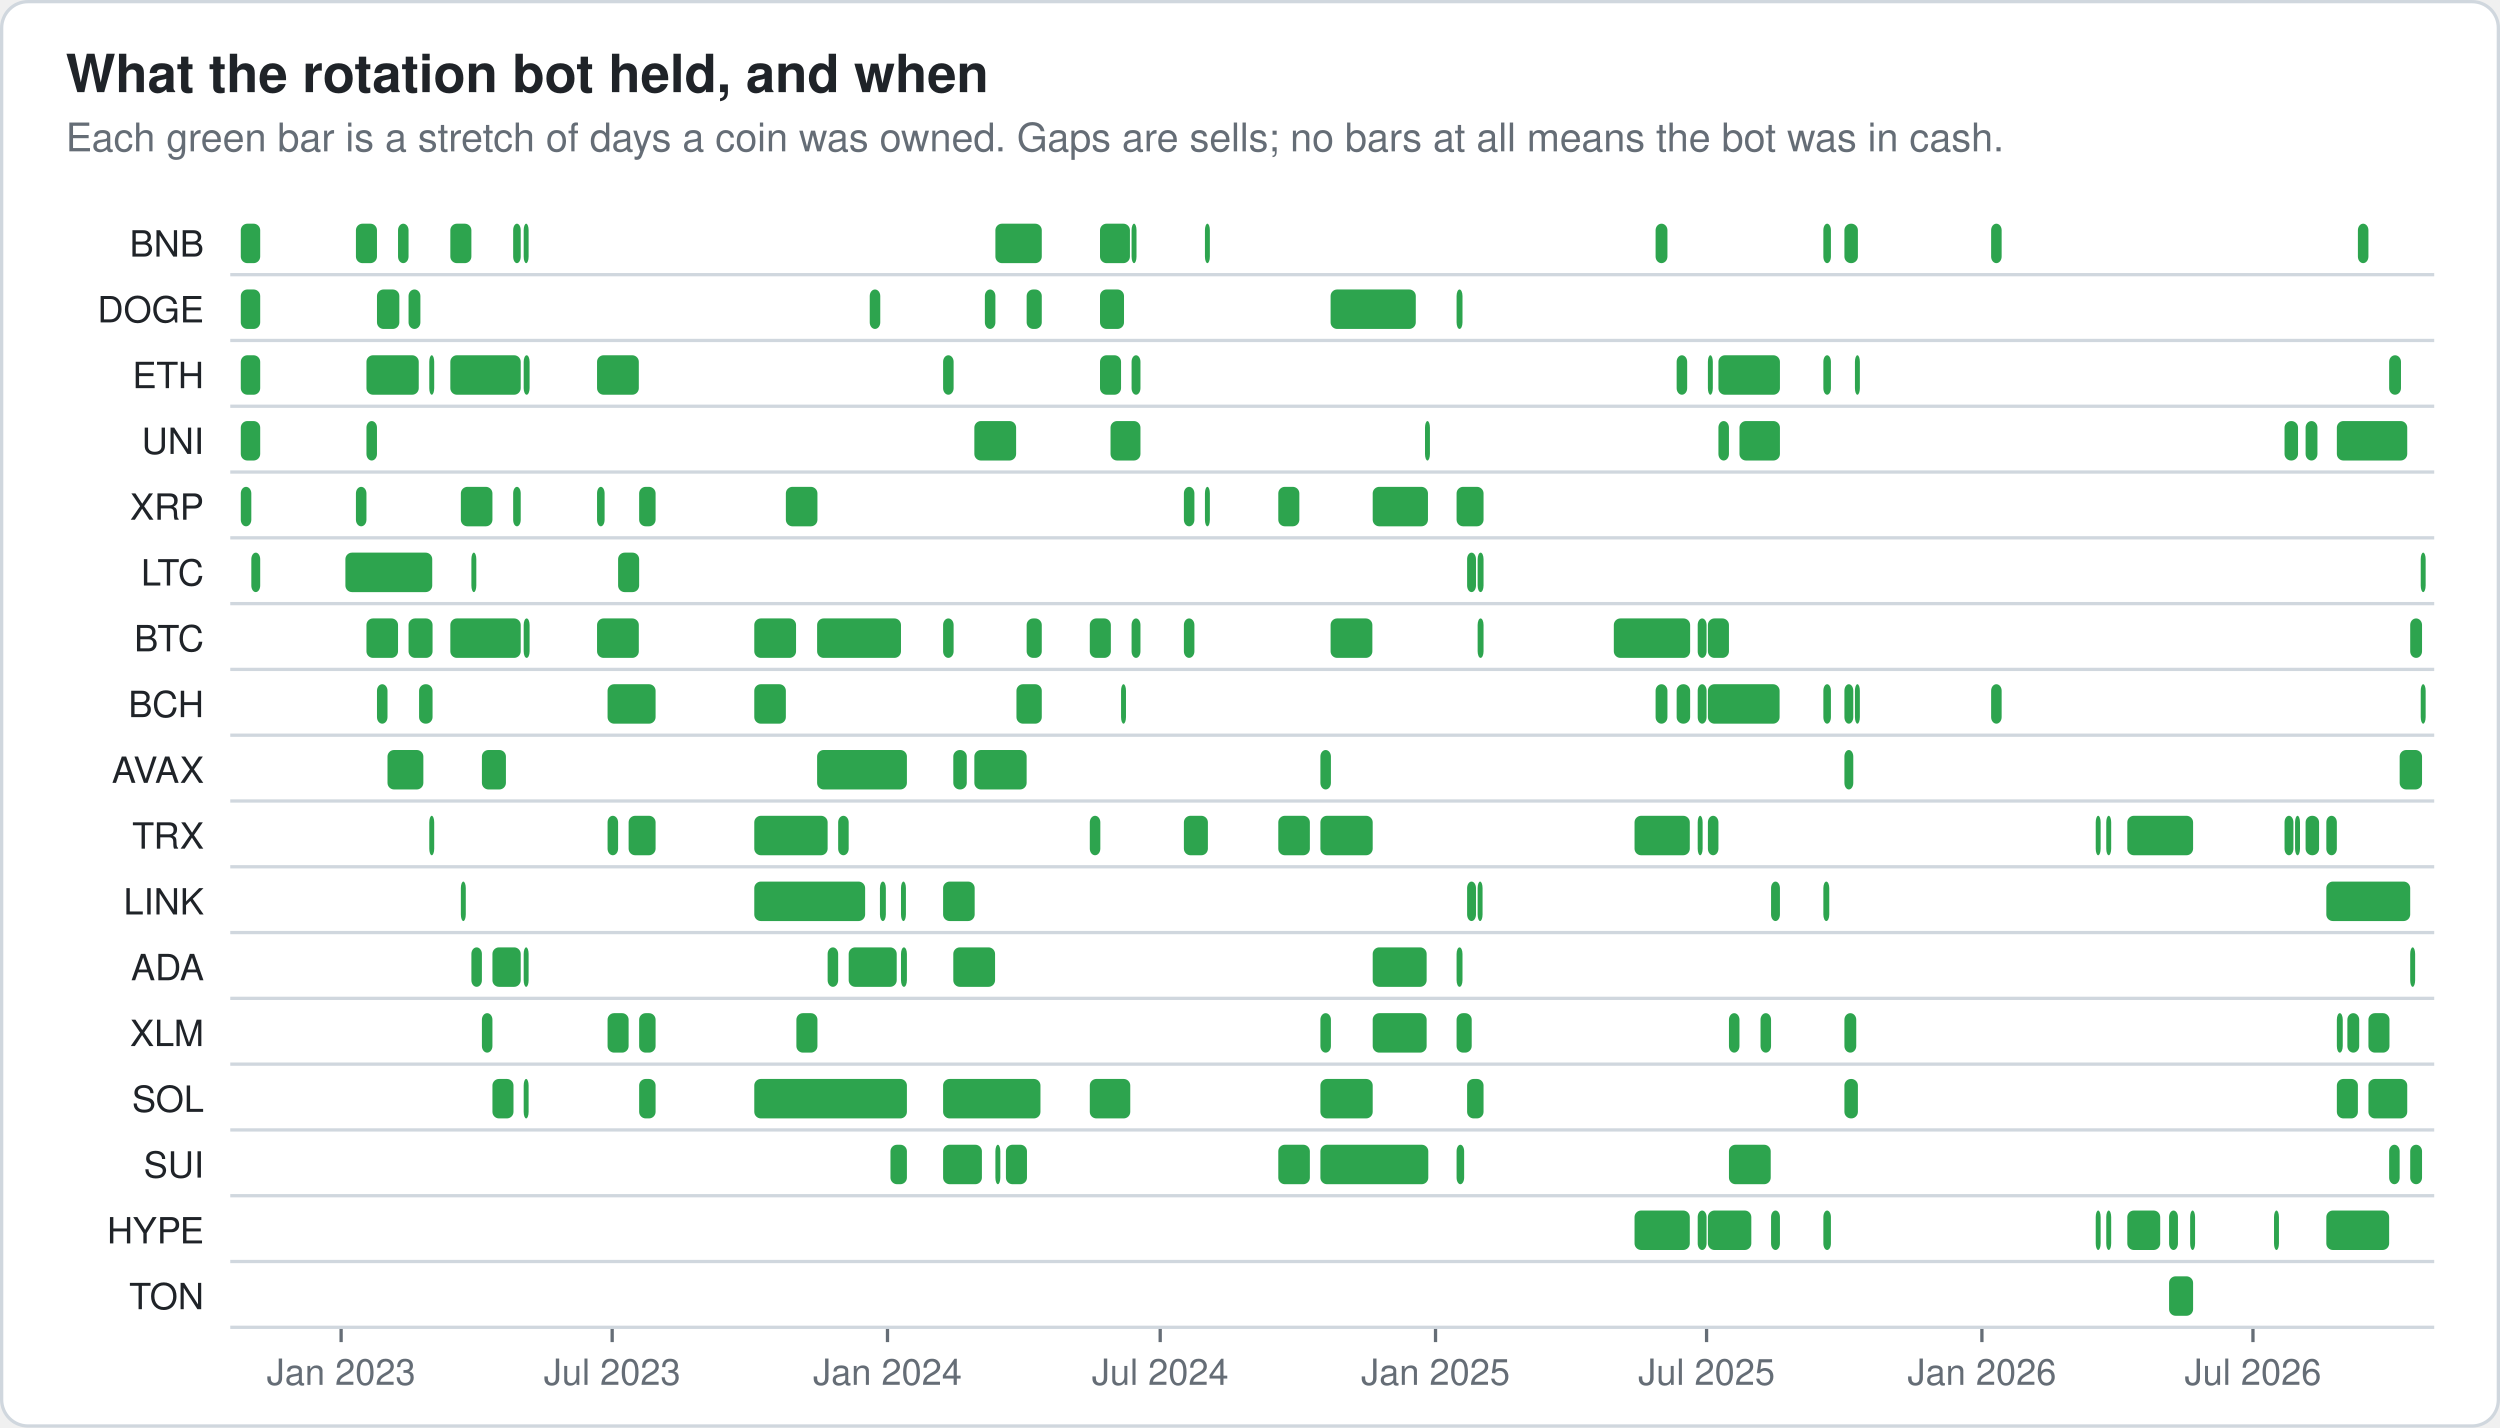
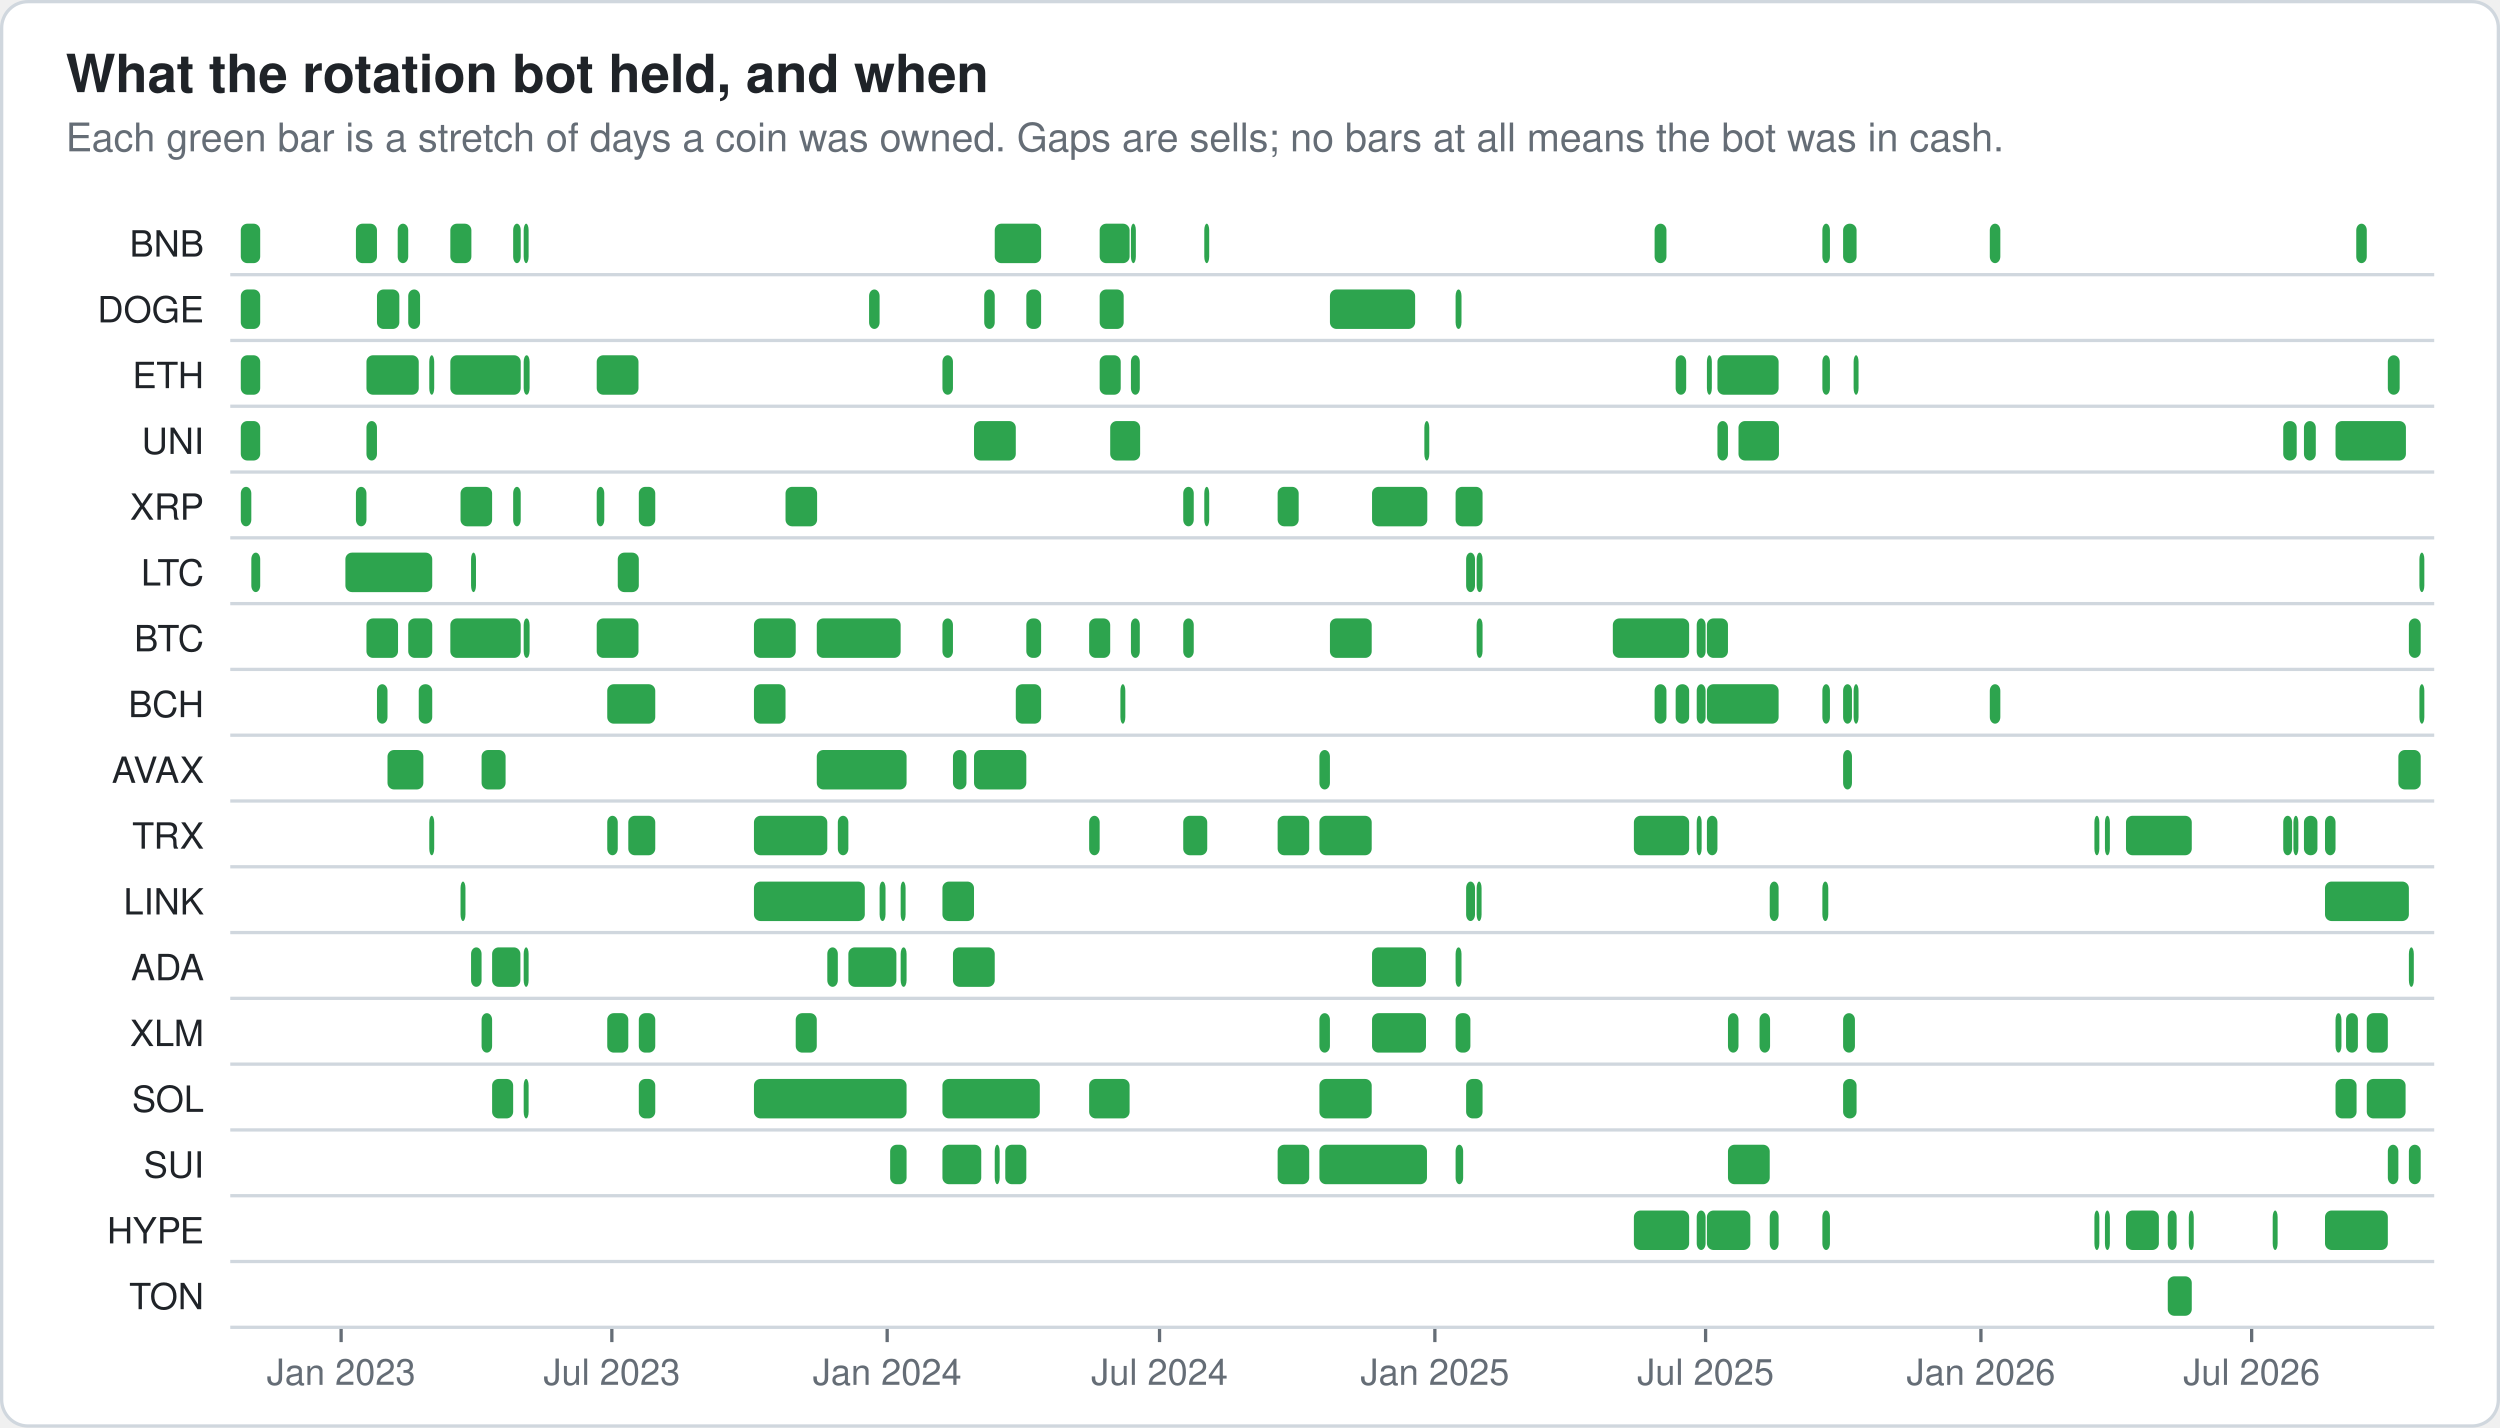
<svg xmlns="http://www.w3.org/2000/svg" width="760" height="434" viewBox="0 0 760 434" font-family="Helvetica, Arial, sans-serif">
  <rect x="0.5" y="0.5" width="759" height="433" rx="8" fill="#ffffff" stroke="#d0d7de" />
  <text x="20" y="28" font-size="16" font-weight="bold" fill="#1f2328">What the rotation bot held, and when</text>
  <text x="20" y="46" font-size="12" fill="#656d76">Each green bar is a stretch of days a coin was owned. Gaps are sells; no bars at all means the bot was in cash.</text>
  <text x="62" y="78" font-size="11" text-anchor="end" fill="#1f2328">BNB</text>
  <line x1="70" y1="83.5" x2="740" y2="83.5" stroke="#d0d7de" />
  <rect x="73.2" y="68" width="5.9" height="12" rx="2" fill="#2da44e" />
  <rect x="108.2" y="68" width="6.4" height="12" rx="2" fill="#2da44e" />
-   <rect x="121.0" y="68" width="3.2" height="12" rx="2" fill="#2da44e" />
+   <rect x="120.9" y="68" width="3.2" height="12" rx="2" fill="#2da44e" />
  <rect x="136.9" y="68" width="6.4" height="12" rx="2" fill="#2da44e" />
  <rect x="156.0" y="68" width="2.3" height="12" rx="2" fill="#2da44e" />
  <rect x="159.2" y="68" width="1.5" height="12" rx="2" fill="#2da44e" />
-   <rect x="302.6" y="68" width="14.1" height="12" rx="2" fill="#2da44e" />
-   <rect x="334.4" y="68" width="9.1" height="12" rx="2" fill="#2da44e" />
-   <rect x="344.0" y="68" width="1.5" height="12" rx="2" fill="#2da44e" />
-   <rect x="366.3" y="68" width="1.5" height="12" rx="2" fill="#2da44e" />
-   <rect x="503.3" y="68" width="3.6" height="12" rx="2" fill="#2da44e" />
-   <rect x="554.3" y="68" width="2.3" height="12" rx="2" fill="#2da44e" />
-   <rect x="560.7" y="68" width="4.1" height="12" rx="2" fill="#2da44e" />
-   <rect x="605.3" y="68" width="3.2" height="12" rx="2" fill="#2da44e" />
-   <rect x="716.8" y="68" width="3.2" height="12" rx="2" fill="#2da44e" />
+   <rect x="302.4" y="68" width="14.1" height="12" rx="2" fill="#2da44e" />
+   <rect x="334.3" y="68" width="9.1" height="12" rx="2" fill="#2da44e" />
+   <rect x="343.8" y="68" width="1.5" height="12" rx="2" fill="#2da44e" />
+   <rect x="366.1" y="68" width="1.5" height="12" rx="2" fill="#2da44e" />
+   <rect x="503.0" y="68" width="3.6" height="12" rx="2" fill="#2da44e" />
+   <rect x="554.0" y="68" width="2.3" height="12" rx="2" fill="#2da44e" />
+   <rect x="560.3" y="68" width="4.1" height="12" rx="2" fill="#2da44e" />
+   <rect x="604.9" y="68" width="3.2" height="12" rx="2" fill="#2da44e" />
+   <rect x="716.3" y="68" width="3.2" height="12" rx="2" fill="#2da44e" />
  <text x="62" y="98" font-size="11" text-anchor="end" fill="#1f2328">DOGE</text>
  <line x1="70" y1="103.5" x2="740" y2="103.5" stroke="#d0d7de" />
  <rect x="73.2" y="88" width="5.9" height="12" rx="2" fill="#2da44e" />
  <rect x="114.6" y="88" width="6.8" height="12" rx="2" fill="#2da44e" />
-   <rect x="124.2" y="88" width="3.6" height="12" rx="2" fill="#2da44e" />
-   <rect x="264.4" y="88" width="3.2" height="12" rx="2" fill="#2da44e" />
-   <rect x="299.4" y="88" width="3.2" height="12" rx="2" fill="#2da44e" />
-   <rect x="312.1" y="88" width="4.6" height="12" rx="2" fill="#2da44e" />
-   <rect x="334.4" y="88" width="7.3" height="12" rx="2" fill="#2da44e" />
-   <rect x="404.5" y="88" width="25.9" height="12" rx="2" fill="#2da44e" />
-   <rect x="442.8" y="88" width="1.8" height="12" rx="2" fill="#2da44e" />
+   <rect x="124.1" y="88" width="3.6" height="12" rx="2" fill="#2da44e" />
+   <rect x="264.2" y="88" width="3.2" height="12" rx="2" fill="#2da44e" />
+   <rect x="299.2" y="88" width="3.2" height="12" rx="2" fill="#2da44e" />
+   <rect x="312.0" y="88" width="4.5" height="12" rx="2" fill="#2da44e" />
+   <rect x="334.3" y="88" width="7.3" height="12" rx="2" fill="#2da44e" />
+   <rect x="404.3" y="88" width="25.9" height="12" rx="2" fill="#2da44e" />
+   <rect x="442.5" y="88" width="1.8" height="12" rx="2" fill="#2da44e" />
  <text x="62" y="118" font-size="11" text-anchor="end" fill="#1f2328">ETH</text>
  <line x1="70" y1="123.5" x2="740" y2="123.5" stroke="#d0d7de" />
  <rect x="73.2" y="108" width="5.9" height="12" rx="2" fill="#2da44e" />
  <rect x="111.4" y="108" width="15.9" height="12" rx="2" fill="#2da44e" />
  <rect x="130.5" y="108" width="1.5" height="12" rx="2" fill="#2da44e" />
  <rect x="136.9" y="108" width="21.4" height="12" rx="2" fill="#2da44e" />
  <rect x="159.2" y="108" width="1.8" height="12" rx="2" fill="#2da44e" />
-   <rect x="181.5" y="108" width="12.7" height="12" rx="2" fill="#2da44e" />
-   <rect x="286.7" y="108" width="3.2" height="12" rx="2" fill="#2da44e" />
-   <rect x="334.4" y="108" width="6.4" height="12" rx="2" fill="#2da44e" />
-   <rect x="344.0" y="108" width="2.7" height="12" rx="2" fill="#2da44e" />
-   <rect x="509.7" y="108" width="3.2" height="12" rx="2" fill="#2da44e" />
-   <rect x="519.2" y="108" width="1.5" height="12" rx="2" fill="#2da44e" />
-   <rect x="522.4" y="108" width="18.7" height="12" rx="2" fill="#2da44e" />
-   <rect x="554.3" y="108" width="2.3" height="12" rx="2" fill="#2da44e" />
-   <rect x="563.9" y="108" width="1.5" height="12" rx="2" fill="#2da44e" />
-   <rect x="726.3" y="108" width="3.6" height="12" rx="2" fill="#2da44e" />
+   <rect x="181.4" y="108" width="12.7" height="12" rx="2" fill="#2da44e" />
+   <rect x="286.5" y="108" width="3.2" height="12" rx="2" fill="#2da44e" />
+   <rect x="334.3" y="108" width="6.4" height="12" rx="2" fill="#2da44e" />
+   <rect x="343.8" y="108" width="2.7" height="12" rx="2" fill="#2da44e" />
+   <rect x="509.4" y="108" width="3.2" height="12" rx="2" fill="#2da44e" />
+   <rect x="518.9" y="108" width="1.5" height="12" rx="2" fill="#2da44e" />
+   <rect x="522.1" y="108" width="18.6" height="12" rx="2" fill="#2da44e" />
+   <rect x="554.0" y="108" width="2.3" height="12" rx="2" fill="#2da44e" />
+   <rect x="563.5" y="108" width="1.5" height="12" rx="2" fill="#2da44e" />
+   <rect x="725.9" y="108" width="3.6" height="12" rx="2" fill="#2da44e" />
  <text x="62" y="138" font-size="11" text-anchor="end" fill="#1f2328">UNI</text>
  <line x1="70" y1="143.5" x2="740" y2="143.5" stroke="#d0d7de" />
  <rect x="73.2" y="128" width="5.9" height="12" rx="2" fill="#2da44e" />
  <rect x="111.4" y="128" width="3.2" height="12" rx="2" fill="#2da44e" />
-   <rect x="296.2" y="128" width="12.7" height="12" rx="2" fill="#2da44e" />
-   <rect x="337.6" y="128" width="9.1" height="12" rx="2" fill="#2da44e" />
-   <rect x="433.2" y="128" width="1.5" height="12" rx="2" fill="#2da44e" />
-   <rect x="522.4" y="128" width="3.2" height="12" rx="2" fill="#2da44e" />
-   <rect x="528.8" y="128" width="12.3" height="12" rx="2" fill="#2da44e" />
-   <rect x="694.5" y="128" width="4.1" height="12" rx="2" fill="#2da44e" />
-   <rect x="700.9" y="128" width="3.6" height="12" rx="2" fill="#2da44e" />
-   <rect x="710.4" y="128" width="21.4" height="12" rx="2" fill="#2da44e" />
+   <rect x="296.1" y="128" width="12.7" height="12" rx="2" fill="#2da44e" />
+   <rect x="337.5" y="128" width="9.1" height="12" rx="2" fill="#2da44e" />
+   <rect x="433.0" y="128" width="1.5" height="12" rx="2" fill="#2da44e" />
+   <rect x="522.1" y="128" width="3.2" height="12" rx="2" fill="#2da44e" />
+   <rect x="528.5" y="128" width="12.3" height="12" rx="2" fill="#2da44e" />
+   <rect x="694.1" y="128" width="4.1" height="12" rx="2" fill="#2da44e" />
+   <rect x="700.4" y="128" width="3.6" height="12" rx="2" fill="#2da44e" />
+   <rect x="710.0" y="128" width="21.4" height="12" rx="2" fill="#2da44e" />
  <text x="62" y="158" font-size="11" text-anchor="end" fill="#1f2328">XRP</text>
  <line x1="70" y1="163.5" x2="740" y2="163.5" stroke="#d0d7de" />
  <rect x="73.2" y="148" width="3.2" height="12" rx="2" fill="#2da44e" />
  <rect x="108.2" y="148" width="3.2" height="12" rx="2" fill="#2da44e" />
-   <rect x="140.1" y="148" width="9.6" height="12" rx="2" fill="#2da44e" />
+   <rect x="140.0" y="148" width="9.6" height="12" rx="2" fill="#2da44e" />
  <rect x="156.0" y="148" width="2.3" height="12" rx="2" fill="#2da44e" />
-   <rect x="181.5" y="148" width="2.3" height="12" rx="2" fill="#2da44e" />
-   <rect x="194.3" y="148" width="5.0" height="12" rx="2" fill="#2da44e" />
-   <rect x="238.9" y="148" width="9.6" height="12" rx="2" fill="#2da44e" />
-   <rect x="359.9" y="148" width="3.2" height="12" rx="2" fill="#2da44e" />
-   <rect x="366.3" y="148" width="1.5" height="12" rx="2" fill="#2da44e" />
-   <rect x="388.6" y="148" width="6.4" height="12" rx="2" fill="#2da44e" />
-   <rect x="417.3" y="148" width="16.8" height="12" rx="2" fill="#2da44e" />
-   <rect x="442.8" y="148" width="8.2" height="12" rx="2" fill="#2da44e" />
+   <rect x="181.4" y="148" width="2.3" height="12" rx="2" fill="#2da44e" />
+   <rect x="194.2" y="148" width="5.0" height="12" rx="2" fill="#2da44e" />
+   <rect x="238.8" y="148" width="9.6" height="12" rx="2" fill="#2da44e" />
+   <rect x="359.7" y="148" width="3.2" height="12" rx="2" fill="#2da44e" />
+   <rect x="366.1" y="148" width="1.5" height="12" rx="2" fill="#2da44e" />
+   <rect x="388.4" y="148" width="6.4" height="12" rx="2" fill="#2da44e" />
+   <rect x="417.1" y="148" width="16.8" height="12" rx="2" fill="#2da44e" />
+   <rect x="442.5" y="148" width="8.2" height="12" rx="2" fill="#2da44e" />
  <text x="62" y="178" font-size="11" text-anchor="end" fill="#1f2328">LTC</text>
  <line x1="70" y1="183.5" x2="740" y2="183.5" stroke="#d0d7de" />
  <rect x="76.4" y="168" width="2.7" height="12" rx="2" fill="#2da44e" />
  <rect x="105.0" y="168" width="26.4" height="12" rx="2" fill="#2da44e" />
-   <rect x="143.3" y="168" width="1.5" height="12" rx="2" fill="#2da44e" />
-   <rect x="187.9" y="168" width="6.4" height="12" rx="2" fill="#2da44e" />
-   <rect x="446.0" y="168" width="2.7" height="12" rx="2" fill="#2da44e" />
-   <rect x="449.2" y="168" width="1.8" height="12" rx="2" fill="#2da44e" />
-   <rect x="735.9" y="168" width="1.5" height="12" rx="2" fill="#2da44e" />
+   <rect x="143.2" y="168" width="1.5" height="12" rx="2" fill="#2da44e" />
+   <rect x="187.8" y="168" width="6.4" height="12" rx="2" fill="#2da44e" />
+   <rect x="445.7" y="168" width="2.7" height="12" rx="2" fill="#2da44e" />
+   <rect x="448.9" y="168" width="1.8" height="12" rx="2" fill="#2da44e" />
+   <rect x="735.5" y="168" width="1.5" height="12" rx="2" fill="#2da44e" />
  <text x="62" y="198" font-size="11" text-anchor="end" fill="#1f2328">BTC</text>
  <line x1="70" y1="203.5" x2="740" y2="203.5" stroke="#d0d7de" />
  <rect x="111.4" y="188" width="9.6" height="12" rx="2" fill="#2da44e" />
-   <rect x="124.2" y="188" width="7.3" height="12" rx="2" fill="#2da44e" />
+   <rect x="124.1" y="188" width="7.3" height="12" rx="2" fill="#2da44e" />
  <rect x="136.9" y="188" width="21.4" height="12" rx="2" fill="#2da44e" />
  <rect x="159.2" y="188" width="1.8" height="12" rx="2" fill="#2da44e" />
-   <rect x="181.5" y="188" width="12.7" height="12" rx="2" fill="#2da44e" />
-   <rect x="229.3" y="188" width="12.7" height="12" rx="2" fill="#2da44e" />
-   <rect x="248.4" y="188" width="25.5" height="12" rx="2" fill="#2da44e" />
-   <rect x="286.7" y="188" width="3.2" height="12" rx="2" fill="#2da44e" />
-   <rect x="312.1" y="188" width="4.6" height="12" rx="2" fill="#2da44e" />
-   <rect x="331.3" y="188" width="6.4" height="12" rx="2" fill="#2da44e" />
-   <rect x="344.0" y="188" width="2.7" height="12" rx="2" fill="#2da44e" />
-   <rect x="359.9" y="188" width="3.2" height="12" rx="2" fill="#2da44e" />
-   <rect x="404.5" y="188" width="12.7" height="12" rx="2" fill="#2da44e" />
-   <rect x="449.2" y="188" width="1.8" height="12" rx="2" fill="#2da44e" />
-   <rect x="490.6" y="188" width="23.2" height="12" rx="2" fill="#2da44e" />
-   <rect x="516.1" y="188" width="2.7" height="12" rx="2" fill="#2da44e" />
-   <rect x="519.2" y="188" width="6.4" height="12" rx="2" fill="#2da44e" />
-   <rect x="732.7" y="188" width="3.6" height="12" rx="2" fill="#2da44e" />
+   <rect x="181.4" y="188" width="12.7" height="12" rx="2" fill="#2da44e" />
+   <rect x="229.2" y="188" width="12.7" height="12" rx="2" fill="#2da44e" />
+   <rect x="248.3" y="188" width="25.5" height="12" rx="2" fill="#2da44e" />
+   <rect x="286.5" y="188" width="3.2" height="12" rx="2" fill="#2da44e" />
+   <rect x="312.0" y="188" width="4.5" height="12" rx="2" fill="#2da44e" />
+   <rect x="331.1" y="188" width="6.4" height="12" rx="2" fill="#2da44e" />
+   <rect x="343.8" y="188" width="2.7" height="12" rx="2" fill="#2da44e" />
+   <rect x="359.7" y="188" width="3.2" height="12" rx="2" fill="#2da44e" />
+   <rect x="404.3" y="188" width="12.7" height="12" rx="2" fill="#2da44e" />
+   <rect x="448.9" y="188" width="1.8" height="12" rx="2" fill="#2da44e" />
+   <rect x="490.3" y="188" width="23.2" height="12" rx="2" fill="#2da44e" />
+   <rect x="515.8" y="188" width="2.7" height="12" rx="2" fill="#2da44e" />
+   <rect x="518.9" y="188" width="6.4" height="12" rx="2" fill="#2da44e" />
+   <rect x="732.3" y="188" width="3.6" height="12" rx="2" fill="#2da44e" />
  <text x="62" y="218" font-size="11" text-anchor="end" fill="#1f2328">BCH</text>
  <line x1="70" y1="223.5" x2="740" y2="223.5" stroke="#d0d7de" />
  <rect x="114.6" y="208" width="3.2" height="12" rx="2" fill="#2da44e" />
-   <rect x="127.4" y="208" width="4.1" height="12" rx="2" fill="#2da44e" />
-   <rect x="184.7" y="208" width="14.6" height="12" rx="2" fill="#2da44e" />
-   <rect x="229.3" y="208" width="9.6" height="12" rx="2" fill="#2da44e" />
-   <rect x="309.0" y="208" width="7.7" height="12" rx="2" fill="#2da44e" />
-   <rect x="340.8" y="208" width="1.5" height="12" rx="2" fill="#2da44e" />
-   <rect x="503.3" y="208" width="3.6" height="12" rx="2" fill="#2da44e" />
-   <rect x="509.7" y="208" width="4.1" height="12" rx="2" fill="#2da44e" />
-   <rect x="516.1" y="208" width="2.7" height="12" rx="2" fill="#2da44e" />
-   <rect x="519.2" y="208" width="21.8" height="12" rx="2" fill="#2da44e" />
-   <rect x="554.3" y="208" width="2.3" height="12" rx="2" fill="#2da44e" />
-   <rect x="560.7" y="208" width="2.7" height="12" rx="2" fill="#2da44e" />
-   <rect x="563.9" y="208" width="1.5" height="12" rx="2" fill="#2da44e" />
-   <rect x="605.3" y="208" width="3.2" height="12" rx="2" fill="#2da44e" />
-   <rect x="735.9" y="208" width="1.5" height="12" rx="2" fill="#2da44e" />
+   <rect x="127.3" y="208" width="4.1" height="12" rx="2" fill="#2da44e" />
+   <rect x="184.6" y="208" width="14.6" height="12" rx="2" fill="#2da44e" />
+   <rect x="229.2" y="208" width="9.6" height="12" rx="2" fill="#2da44e" />
+   <rect x="308.8" y="208" width="7.7" height="12" rx="2" fill="#2da44e" />
+   <rect x="340.6" y="208" width="1.5" height="12" rx="2" fill="#2da44e" />
+   <rect x="503.0" y="208" width="3.6" height="12" rx="2" fill="#2da44e" />
+   <rect x="509.4" y="208" width="4.1" height="12" rx="2" fill="#2da44e" />
+   <rect x="515.8" y="208" width="2.7" height="12" rx="2" fill="#2da44e" />
+   <rect x="518.9" y="208" width="21.8" height="12" rx="2" fill="#2da44e" />
+   <rect x="554.0" y="208" width="2.3" height="12" rx="2" fill="#2da44e" />
+   <rect x="560.3" y="208" width="2.7" height="12" rx="2" fill="#2da44e" />
+   <rect x="563.5" y="208" width="1.5" height="12" rx="2" fill="#2da44e" />
+   <rect x="604.9" y="208" width="3.2" height="12" rx="2" fill="#2da44e" />
+   <rect x="735.5" y="208" width="1.5" height="12" rx="2" fill="#2da44e" />
  <text x="62" y="238" font-size="11" text-anchor="end" fill="#1f2328">AVAX</text>
  <line x1="70" y1="243.5" x2="740" y2="243.5" stroke="#d0d7de" />
  <rect x="117.8" y="228" width="10.9" height="12" rx="2" fill="#2da44e" />
-   <rect x="146.5" y="228" width="7.3" height="12" rx="2" fill="#2da44e" />
-   <rect x="248.4" y="228" width="27.3" height="12" rx="2" fill="#2da44e" />
-   <rect x="289.8" y="228" width="4.1" height="12" rx="2" fill="#2da44e" />
-   <rect x="296.2" y="228" width="15.9" height="12" rx="2" fill="#2da44e" />
-   <rect x="401.4" y="228" width="3.2" height="12" rx="2" fill="#2da44e" />
-   <rect x="560.7" y="228" width="2.7" height="12" rx="2" fill="#2da44e" />
-   <rect x="729.5" y="228" width="6.8" height="12" rx="2" fill="#2da44e" />
+   <rect x="146.4" y="228" width="7.3" height="12" rx="2" fill="#2da44e" />
+   <rect x="248.3" y="228" width="27.3" height="12" rx="2" fill="#2da44e" />
+   <rect x="289.7" y="228" width="4.1" height="12" rx="2" fill="#2da44e" />
+   <rect x="296.1" y="228" width="15.9" height="12" rx="2" fill="#2da44e" />
+   <rect x="401.1" y="228" width="3.2" height="12" rx="2" fill="#2da44e" />
+   <rect x="560.3" y="228" width="2.7" height="12" rx="2" fill="#2da44e" />
+   <rect x="729.1" y="228" width="6.8" height="12" rx="2" fill="#2da44e" />
  <text x="62" y="258" font-size="11" text-anchor="end" fill="#1f2328">TRX</text>
  <line x1="70" y1="263.5" x2="740" y2="263.5" stroke="#d0d7de" />
  <rect x="130.5" y="248" width="1.5" height="12" rx="2" fill="#2da44e" />
-   <rect x="184.7" y="248" width="3.2" height="12" rx="2" fill="#2da44e" />
-   <rect x="191.1" y="248" width="8.2" height="12" rx="2" fill="#2da44e" />
-   <rect x="229.3" y="248" width="22.3" height="12" rx="2" fill="#2da44e" />
-   <rect x="254.8" y="248" width="3.2" height="12" rx="2" fill="#2da44e" />
-   <rect x="331.3" y="248" width="3.2" height="12" rx="2" fill="#2da44e" />
-   <rect x="359.9" y="248" width="7.3" height="12" rx="2" fill="#2da44e" />
-   <rect x="388.6" y="248" width="9.6" height="12" rx="2" fill="#2da44e" />
-   <rect x="401.4" y="248" width="15.9" height="12" rx="2" fill="#2da44e" />
-   <rect x="496.9" y="248" width="16.8" height="12" rx="2" fill="#2da44e" />
-   <rect x="516.1" y="248" width="1.5" height="12" rx="2" fill="#2da44e" />
-   <rect x="519.2" y="248" width="3.2" height="12" rx="2" fill="#2da44e" />
-   <rect x="637.1" y="248" width="1.5" height="12" rx="2" fill="#2da44e" />
-   <rect x="640.3" y="248" width="1.5" height="12" rx="2" fill="#2da44e" />
-   <rect x="646.7" y="248" width="20.0" height="12" rx="2" fill="#2da44e" />
-   <rect x="694.5" y="248" width="2.7" height="12" rx="2" fill="#2da44e" />
-   <rect x="697.7" y="248" width="1.5" height="12" rx="2" fill="#2da44e" />
-   <rect x="700.9" y="248" width="4.1" height="12" rx="2" fill="#2da44e" />
-   <rect x="707.2" y="248" width="3.2" height="12" rx="2" fill="#2da44e" />
+   <rect x="184.6" y="248" width="3.2" height="12" rx="2" fill="#2da44e" />
+   <rect x="191.0" y="248" width="8.2" height="12" rx="2" fill="#2da44e" />
+   <rect x="229.2" y="248" width="22.3" height="12" rx="2" fill="#2da44e" />
+   <rect x="254.7" y="248" width="3.2" height="12" rx="2" fill="#2da44e" />
+   <rect x="331.1" y="248" width="3.2" height="12" rx="2" fill="#2da44e" />
+   <rect x="359.7" y="248" width="7.3" height="12" rx="2" fill="#2da44e" />
+   <rect x="388.4" y="248" width="9.6" height="12" rx="2" fill="#2da44e" />
+   <rect x="401.1" y="248" width="15.9" height="12" rx="2" fill="#2da44e" />
+   <rect x="496.7" y="248" width="16.8" height="12" rx="2" fill="#2da44e" />
+   <rect x="515.8" y="248" width="1.5" height="12" rx="2" fill="#2da44e" />
+   <rect x="518.9" y="248" width="3.2" height="12" rx="2" fill="#2da44e" />
+   <rect x="636.7" y="248" width="1.5" height="12" rx="2" fill="#2da44e" />
+   <rect x="639.9" y="248" width="1.5" height="12" rx="2" fill="#2da44e" />
+   <rect x="646.3" y="248" width="20.0" height="12" rx="2" fill="#2da44e" />
+   <rect x="694.1" y="248" width="2.7" height="12" rx="2" fill="#2da44e" />
+   <rect x="697.2" y="248" width="1.5" height="12" rx="2" fill="#2da44e" />
+   <rect x="700.4" y="248" width="4.1" height="12" rx="2" fill="#2da44e" />
+   <rect x="706.8" y="248" width="3.2" height="12" rx="2" fill="#2da44e" />
  <text x="62" y="278" font-size="11" text-anchor="end" fill="#1f2328">LINK</text>
  <line x1="70" y1="283.5" x2="740" y2="283.5" stroke="#d0d7de" />
-   <rect x="140.1" y="268" width="1.5" height="12" rx="2" fill="#2da44e" />
-   <rect x="229.3" y="268" width="33.7" height="12" rx="2" fill="#2da44e" />
-   <rect x="267.5" y="268" width="1.8" height="12" rx="2" fill="#2da44e" />
-   <rect x="273.9" y="268" width="1.5" height="12" rx="2" fill="#2da44e" />
-   <rect x="286.7" y="268" width="9.6" height="12" rx="2" fill="#2da44e" />
-   <rect x="446.0" y="268" width="2.7" height="12" rx="2" fill="#2da44e" />
-   <rect x="449.2" y="268" width="1.5" height="12" rx="2" fill="#2da44e" />
-   <rect x="538.4" y="268" width="2.7" height="12" rx="2" fill="#2da44e" />
-   <rect x="554.3" y="268" width="1.8" height="12" rx="2" fill="#2da44e" />
-   <rect x="707.2" y="268" width="25.5" height="12" rx="2" fill="#2da44e" />
+   <rect x="140.0" y="268" width="1.5" height="12" rx="2" fill="#2da44e" />
+   <rect x="229.2" y="268" width="33.7" height="12" rx="2" fill="#2da44e" />
+   <rect x="267.4" y="268" width="1.8" height="12" rx="2" fill="#2da44e" />
+   <rect x="273.8" y="268" width="1.5" height="12" rx="2" fill="#2da44e" />
+   <rect x="286.5" y="268" width="9.6" height="12" rx="2" fill="#2da44e" />
+   <rect x="445.7" y="268" width="2.7" height="12" rx="2" fill="#2da44e" />
+   <rect x="448.9" y="268" width="1.5" height="12" rx="2" fill="#2da44e" />
+   <rect x="538.0" y="268" width="2.7" height="12" rx="2" fill="#2da44e" />
+   <rect x="554.0" y="268" width="1.8" height="12" rx="2" fill="#2da44e" />
+   <rect x="706.8" y="268" width="25.5" height="12" rx="2" fill="#2da44e" />
  <text x="62" y="298" font-size="11" text-anchor="end" fill="#1f2328">ADA</text>
  <line x1="70" y1="303.5" x2="740" y2="303.5" stroke="#d0d7de" />
-   <rect x="143.3" y="288" width="3.2" height="12" rx="2" fill="#2da44e" />
-   <rect x="149.7" y="288" width="8.6" height="12" rx="2" fill="#2da44e" />
+   <rect x="143.2" y="288" width="3.2" height="12" rx="2" fill="#2da44e" />
+   <rect x="149.6" y="288" width="8.6" height="12" rx="2" fill="#2da44e" />
  <rect x="159.2" y="288" width="1.5" height="12" rx="2" fill="#2da44e" />
-   <rect x="251.6" y="288" width="3.2" height="12" rx="2" fill="#2da44e" />
-   <rect x="258.0" y="288" width="14.6" height="12" rx="2" fill="#2da44e" />
-   <rect x="273.9" y="288" width="1.8" height="12" rx="2" fill="#2da44e" />
-   <rect x="289.8" y="288" width="12.7" height="12" rx="2" fill="#2da44e" />
-   <rect x="417.3" y="288" width="16.4" height="12" rx="2" fill="#2da44e" />
-   <rect x="442.8" y="288" width="1.8" height="12" rx="2" fill="#2da44e" />
-   <rect x="732.7" y="288" width="1.5" height="12" rx="2" fill="#2da44e" />
+   <rect x="251.5" y="288" width="3.2" height="12" rx="2" fill="#2da44e" />
+   <rect x="257.9" y="288" width="14.6" height="12" rx="2" fill="#2da44e" />
+   <rect x="273.8" y="288" width="1.8" height="12" rx="2" fill="#2da44e" />
+   <rect x="289.7" y="288" width="12.7" height="12" rx="2" fill="#2da44e" />
+   <rect x="417.1" y="288" width="16.4" height="12" rx="2" fill="#2da44e" />
+   <rect x="442.5" y="288" width="1.8" height="12" rx="2" fill="#2da44e" />
+   <rect x="732.3" y="288" width="1.5" height="12" rx="2" fill="#2da44e" />
  <text x="62" y="318" font-size="11" text-anchor="end" fill="#1f2328">XLM</text>
  <line x1="70" y1="323.5" x2="740" y2="323.5" stroke="#d0d7de" />
-   <rect x="146.5" y="308" width="3.2" height="12" rx="2" fill="#2da44e" />
-   <rect x="184.7" y="308" width="6.4" height="12" rx="2" fill="#2da44e" />
-   <rect x="194.3" y="308" width="5.0" height="12" rx="2" fill="#2da44e" />
-   <rect x="242.1" y="308" width="6.4" height="12" rx="2" fill="#2da44e" />
-   <rect x="401.4" y="308" width="3.2" height="12" rx="2" fill="#2da44e" />
-   <rect x="417.3" y="308" width="16.4" height="12" rx="2" fill="#2da44e" />
-   <rect x="442.8" y="308" width="4.6" height="12" rx="2" fill="#2da44e" />
-   <rect x="525.6" y="308" width="3.2" height="12" rx="2" fill="#2da44e" />
-   <rect x="535.2" y="308" width="3.2" height="12" rx="2" fill="#2da44e" />
-   <rect x="560.7" y="308" width="3.6" height="12" rx="2" fill="#2da44e" />
-   <rect x="710.4" y="308" width="1.8" height="12" rx="2" fill="#2da44e" />
-   <rect x="713.6" y="308" width="3.6" height="12" rx="2" fill="#2da44e" />
-   <rect x="720.0" y="308" width="6.4" height="12" rx="2" fill="#2da44e" />
+   <rect x="146.4" y="308" width="3.2" height="12" rx="2" fill="#2da44e" />
+   <rect x="184.6" y="308" width="6.4" height="12" rx="2" fill="#2da44e" />
+   <rect x="194.2" y="308" width="5.0" height="12" rx="2" fill="#2da44e" />
+   <rect x="241.9" y="308" width="6.4" height="12" rx="2" fill="#2da44e" />
+   <rect x="401.1" y="308" width="3.2" height="12" rx="2" fill="#2da44e" />
+   <rect x="417.1" y="308" width="16.4" height="12" rx="2" fill="#2da44e" />
+   <rect x="442.5" y="308" width="4.5" height="12" rx="2" fill="#2da44e" />
+   <rect x="525.3" y="308" width="3.2" height="12" rx="2" fill="#2da44e" />
+   <rect x="534.9" y="308" width="3.2" height="12" rx="2" fill="#2da44e" />
+   <rect x="560.3" y="308" width="3.6" height="12" rx="2" fill="#2da44e" />
+   <rect x="710.0" y="308" width="1.8" height="12" rx="2" fill="#2da44e" />
+   <rect x="713.2" y="308" width="3.6" height="12" rx="2" fill="#2da44e" />
+   <rect x="719.5" y="308" width="6.4" height="12" rx="2" fill="#2da44e" />
  <text x="62" y="338" font-size="11" text-anchor="end" fill="#1f2328">SOL</text>
  <line x1="70" y1="343.5" x2="740" y2="343.5" stroke="#d0d7de" />
-   <rect x="149.7" y="328" width="6.4" height="12" rx="2" fill="#2da44e" />
+   <rect x="149.6" y="328" width="6.4" height="12" rx="2" fill="#2da44e" />
  <rect x="159.2" y="328" width="1.5" height="12" rx="2" fill="#2da44e" />
-   <rect x="194.3" y="328" width="5.0" height="12" rx="2" fill="#2da44e" />
-   <rect x="229.3" y="328" width="46.4" height="12" rx="2" fill="#2da44e" />
-   <rect x="286.7" y="328" width="29.6" height="12" rx="2" fill="#2da44e" />
-   <rect x="331.3" y="328" width="12.3" height="12" rx="2" fill="#2da44e" />
-   <rect x="401.4" y="328" width="15.9" height="12" rx="2" fill="#2da44e" />
-   <rect x="446.0" y="328" width="5.0" height="12" rx="2" fill="#2da44e" />
-   <rect x="560.7" y="328" width="4.1" height="12" rx="2" fill="#2da44e" />
-   <rect x="710.4" y="328" width="6.4" height="12" rx="2" fill="#2da44e" />
-   <rect x="720.0" y="328" width="11.8" height="12" rx="2" fill="#2da44e" />
+   <rect x="194.2" y="328" width="5.0" height="12" rx="2" fill="#2da44e" />
+   <rect x="229.2" y="328" width="46.4" height="12" rx="2" fill="#2da44e" />
+   <rect x="286.5" y="328" width="29.6" height="12" rx="2" fill="#2da44e" />
+   <rect x="331.1" y="328" width="12.3" height="12" rx="2" fill="#2da44e" />
+   <rect x="401.1" y="328" width="15.9" height="12" rx="2" fill="#2da44e" />
+   <rect x="445.7" y="328" width="5.0" height="12" rx="2" fill="#2da44e" />
+   <rect x="560.3" y="328" width="4.1" height="12" rx="2" fill="#2da44e" />
+   <rect x="710.0" y="328" width="6.4" height="12" rx="2" fill="#2da44e" />
+   <rect x="719.5" y="328" width="11.8" height="12" rx="2" fill="#2da44e" />
  <text x="62" y="358" font-size="11" text-anchor="end" fill="#1f2328">SUI</text>
  <line x1="70" y1="363.5" x2="740" y2="363.5" stroke="#d0d7de" />
-   <rect x="270.7" y="348" width="5.0" height="12" rx="2" fill="#2da44e" />
-   <rect x="286.7" y="348" width="11.8" height="12" rx="2" fill="#2da44e" />
-   <rect x="302.6" y="348" width="1.5" height="12" rx="2" fill="#2da44e" />
-   <rect x="305.8" y="348" width="6.4" height="12" rx="2" fill="#2da44e" />
-   <rect x="388.6" y="348" width="9.6" height="12" rx="2" fill="#2da44e" />
-   <rect x="401.4" y="348" width="32.8" height="12" rx="2" fill="#2da44e" />
-   <rect x="442.8" y="348" width="2.3" height="12" rx="2" fill="#2da44e" />
-   <rect x="525.6" y="348" width="12.7" height="12" rx="2" fill="#2da44e" />
-   <rect x="726.3" y="348" width="3.2" height="12" rx="2" fill="#2da44e" />
-   <rect x="732.7" y="348" width="3.6" height="12" rx="2" fill="#2da44e" />
+   <rect x="270.6" y="348" width="5.0" height="12" rx="2" fill="#2da44e" />
+   <rect x="286.5" y="348" width="11.8" height="12" rx="2" fill="#2da44e" />
+   <rect x="302.4" y="348" width="1.5" height="12" rx="2" fill="#2da44e" />
+   <rect x="305.6" y="348" width="6.4" height="12" rx="2" fill="#2da44e" />
+   <rect x="388.4" y="348" width="9.6" height="12" rx="2" fill="#2da44e" />
+   <rect x="401.1" y="348" width="32.7" height="12" rx="2" fill="#2da44e" />
+   <rect x="442.5" y="348" width="2.3" height="12" rx="2" fill="#2da44e" />
+   <rect x="525.3" y="348" width="12.7" height="12" rx="2" fill="#2da44e" />
+   <rect x="725.9" y="348" width="3.2" height="12" rx="2" fill="#2da44e" />
+   <rect x="732.3" y="348" width="3.6" height="12" rx="2" fill="#2da44e" />
  <text x="62" y="378" font-size="11" text-anchor="end" fill="#1f2328">HYPE</text>
  <line x1="70" y1="383.5" x2="740" y2="383.5" stroke="#d0d7de" />
-   <rect x="496.9" y="368" width="16.8" height="12" rx="2" fill="#2da44e" />
-   <rect x="516.1" y="368" width="2.7" height="12" rx="2" fill="#2da44e" />
-   <rect x="519.2" y="368" width="13.2" height="12" rx="2" fill="#2da44e" />
-   <rect x="538.4" y="368" width="2.7" height="12" rx="2" fill="#2da44e" />
-   <rect x="554.3" y="368" width="2.3" height="12" rx="2" fill="#2da44e" />
-   <rect x="637.1" y="368" width="1.5" height="12" rx="2" fill="#2da44e" />
-   <rect x="640.3" y="368" width="1.5" height="12" rx="2" fill="#2da44e" />
-   <rect x="646.7" y="368" width="10.0" height="12" rx="2" fill="#2da44e" />
-   <rect x="659.4" y="368" width="2.7" height="12" rx="2" fill="#2da44e" />
-   <rect x="665.8" y="368" width="1.5" height="12" rx="2" fill="#2da44e" />
-   <rect x="691.3" y="368" width="1.5" height="12" rx="2" fill="#2da44e" />
-   <rect x="707.2" y="368" width="19.1" height="12" rx="2" fill="#2da44e" />
+   <rect x="496.7" y="368" width="16.8" height="12" rx="2" fill="#2da44e" />
+   <rect x="515.8" y="368" width="2.7" height="12" rx="2" fill="#2da44e" />
+   <rect x="518.9" y="368" width="13.2" height="12" rx="2" fill="#2da44e" />
+   <rect x="538.0" y="368" width="2.7" height="12" rx="2" fill="#2da44e" />
+   <rect x="554.0" y="368" width="2.3" height="12" rx="2" fill="#2da44e" />
+   <rect x="636.7" y="368" width="1.5" height="12" rx="2" fill="#2da44e" />
+   <rect x="639.9" y="368" width="1.5" height="12" rx="2" fill="#2da44e" />
+   <rect x="646.3" y="368" width="10.0" height="12" rx="2" fill="#2da44e" />
+   <rect x="659.0" y="368" width="2.7" height="12" rx="2" fill="#2da44e" />
+   <rect x="665.4" y="368" width="1.5" height="12" rx="2" fill="#2da44e" />
+   <rect x="690.9" y="368" width="1.5" height="12" rx="2" fill="#2da44e" />
+   <rect x="706.8" y="368" width="19.1" height="12" rx="2" fill="#2da44e" />
  <text x="62" y="398" font-size="11" text-anchor="end" fill="#1f2328">TON</text>
  <line x1="70" y1="403.5" x2="740" y2="403.5" stroke="#d0d7de" />
-   <rect x="659.4" y="388" width="7.3" height="12" rx="2" fill="#2da44e" />
+   <rect x="659.0" y="388" width="7.3" height="12" rx="2" fill="#2da44e" />
  <line x1="103.7" y1="404" x2="103.7" y2="408" stroke="#656d76" />
  <text x="103.7" y="421" font-size="11" text-anchor="middle" fill="#656d76">Jan 2023</text>
-   <line x1="186.1" y1="404" x2="186.1" y2="408" stroke="#656d76" />
-   <text x="186.1" y="421" font-size="11" text-anchor="middle" fill="#656d76">Jul 2023</text>
-   <line x1="269.8" y1="404" x2="269.8" y2="408" stroke="#656d76" />
-   <text x="269.8" y="421" font-size="11" text-anchor="middle" fill="#656d76">Jan 2024</text>
-   <line x1="352.7" y1="404" x2="352.7" y2="408" stroke="#656d76" />
-   <text x="352.7" y="421" font-size="11" text-anchor="middle" fill="#656d76">Jul 2024</text>
-   <line x1="436.4" y1="404" x2="436.4" y2="408" stroke="#656d76" />
-   <text x="436.4" y="421" font-size="11" text-anchor="middle" fill="#656d76">Jan 2025</text>
-   <line x1="518.8" y1="404" x2="518.8" y2="408" stroke="#656d76" />
-   <text x="518.8" y="421" font-size="11" text-anchor="middle" fill="#656d76">Jul 2025</text>
-   <line x1="602.5" y1="404" x2="602.5" y2="408" stroke="#656d76" />
-   <text x="602.5" y="421" font-size="11" text-anchor="middle" fill="#656d76">Jan 2026</text>
-   <line x1="684.9" y1="404" x2="684.9" y2="408" stroke="#656d76" />
-   <text x="684.9" y="421" font-size="11" text-anchor="middle" fill="#656d76">Jul 2026</text>
+   <line x1="186.0" y1="404" x2="186.0" y2="408" stroke="#656d76" />
+   <text x="186.0" y="421" font-size="11" text-anchor="middle" fill="#656d76">Jul 2023</text>
+   <line x1="269.7" y1="404" x2="269.7" y2="408" stroke="#656d76" />
+   <text x="269.7" y="421" font-size="11" text-anchor="middle" fill="#656d76">Jan 2024</text>
+   <line x1="352.5" y1="404" x2="352.5" y2="408" stroke="#656d76" />
+   <text x="352.5" y="421" font-size="11" text-anchor="middle" fill="#656d76">Jul 2024</text>
+   <line x1="436.2" y1="404" x2="436.2" y2="408" stroke="#656d76" />
+   <text x="436.2" y="421" font-size="11" text-anchor="middle" fill="#656d76">Jan 2025</text>
+   <line x1="518.5" y1="404" x2="518.5" y2="408" stroke="#656d76" />
+   <text x="518.5" y="421" font-size="11" text-anchor="middle" fill="#656d76">Jul 2025</text>
+   <line x1="602.2" y1="404" x2="602.2" y2="408" stroke="#656d76" />
+   <text x="602.2" y="421" font-size="11" text-anchor="middle" fill="#656d76">Jan 2026</text>
+   <line x1="684.5" y1="404" x2="684.5" y2="408" stroke="#656d76" />
+   <text x="684.5" y="421" font-size="11" text-anchor="middle" fill="#656d76">Jul 2026</text>
</svg>
